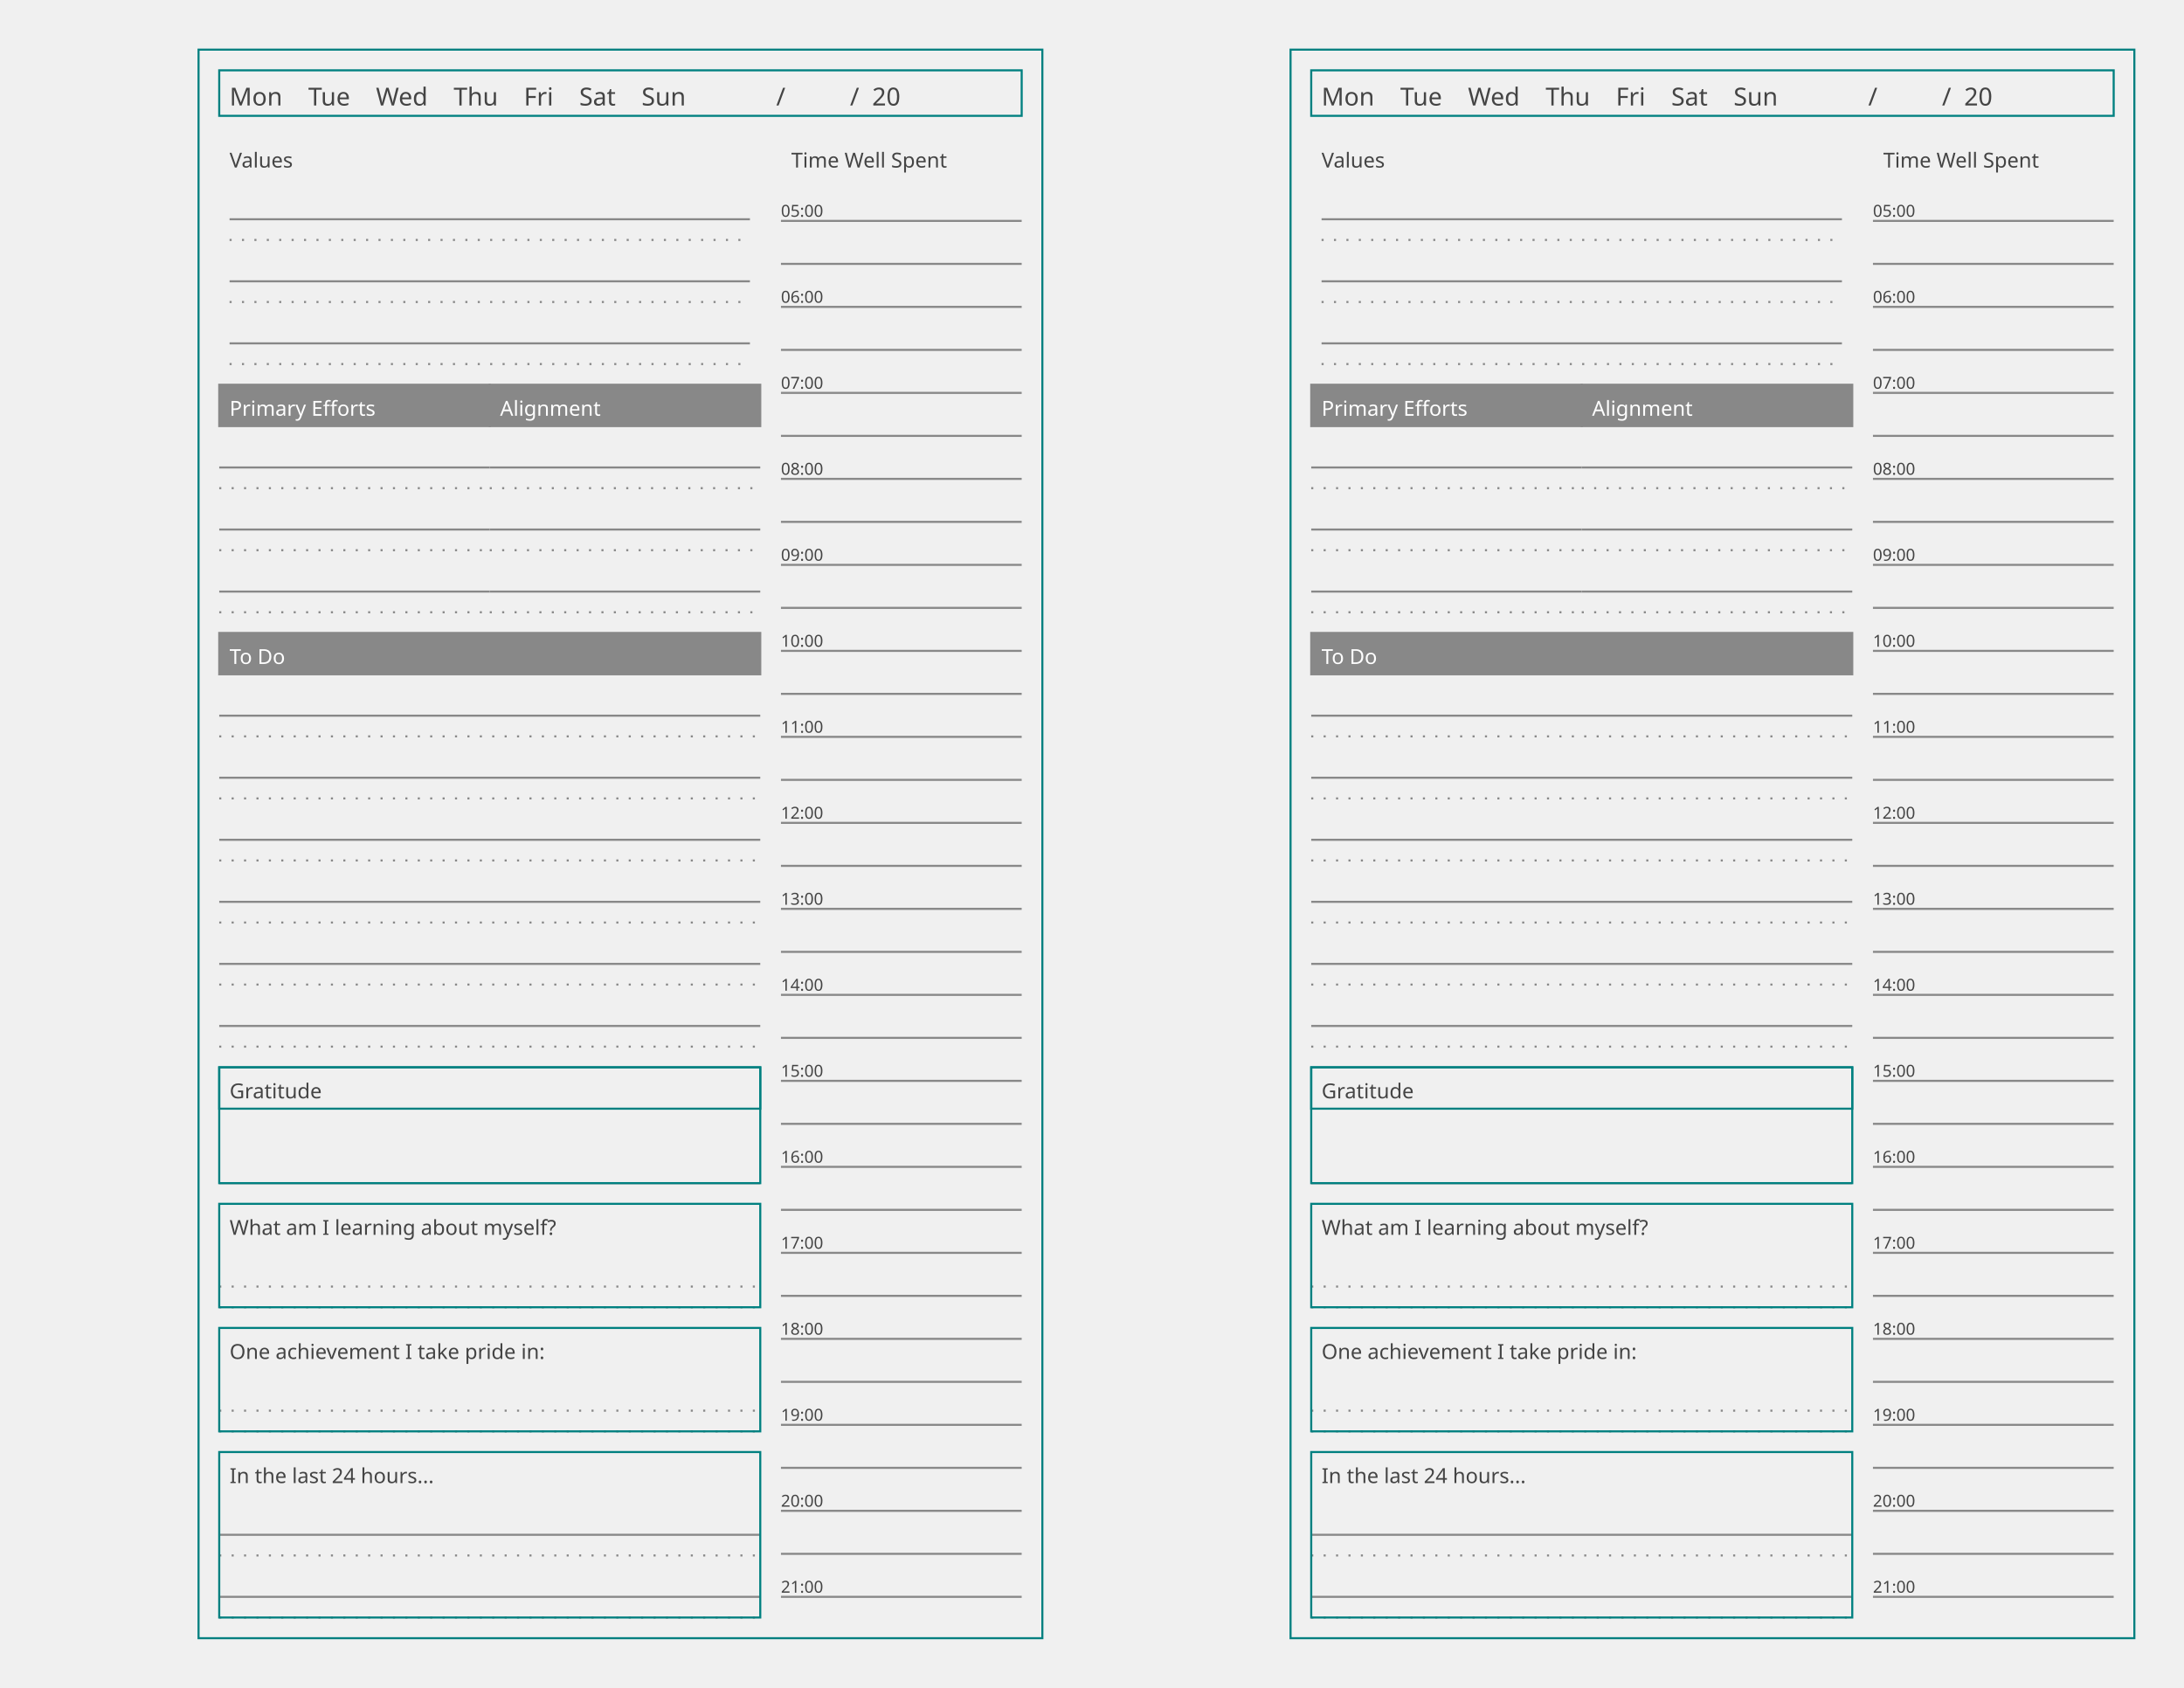
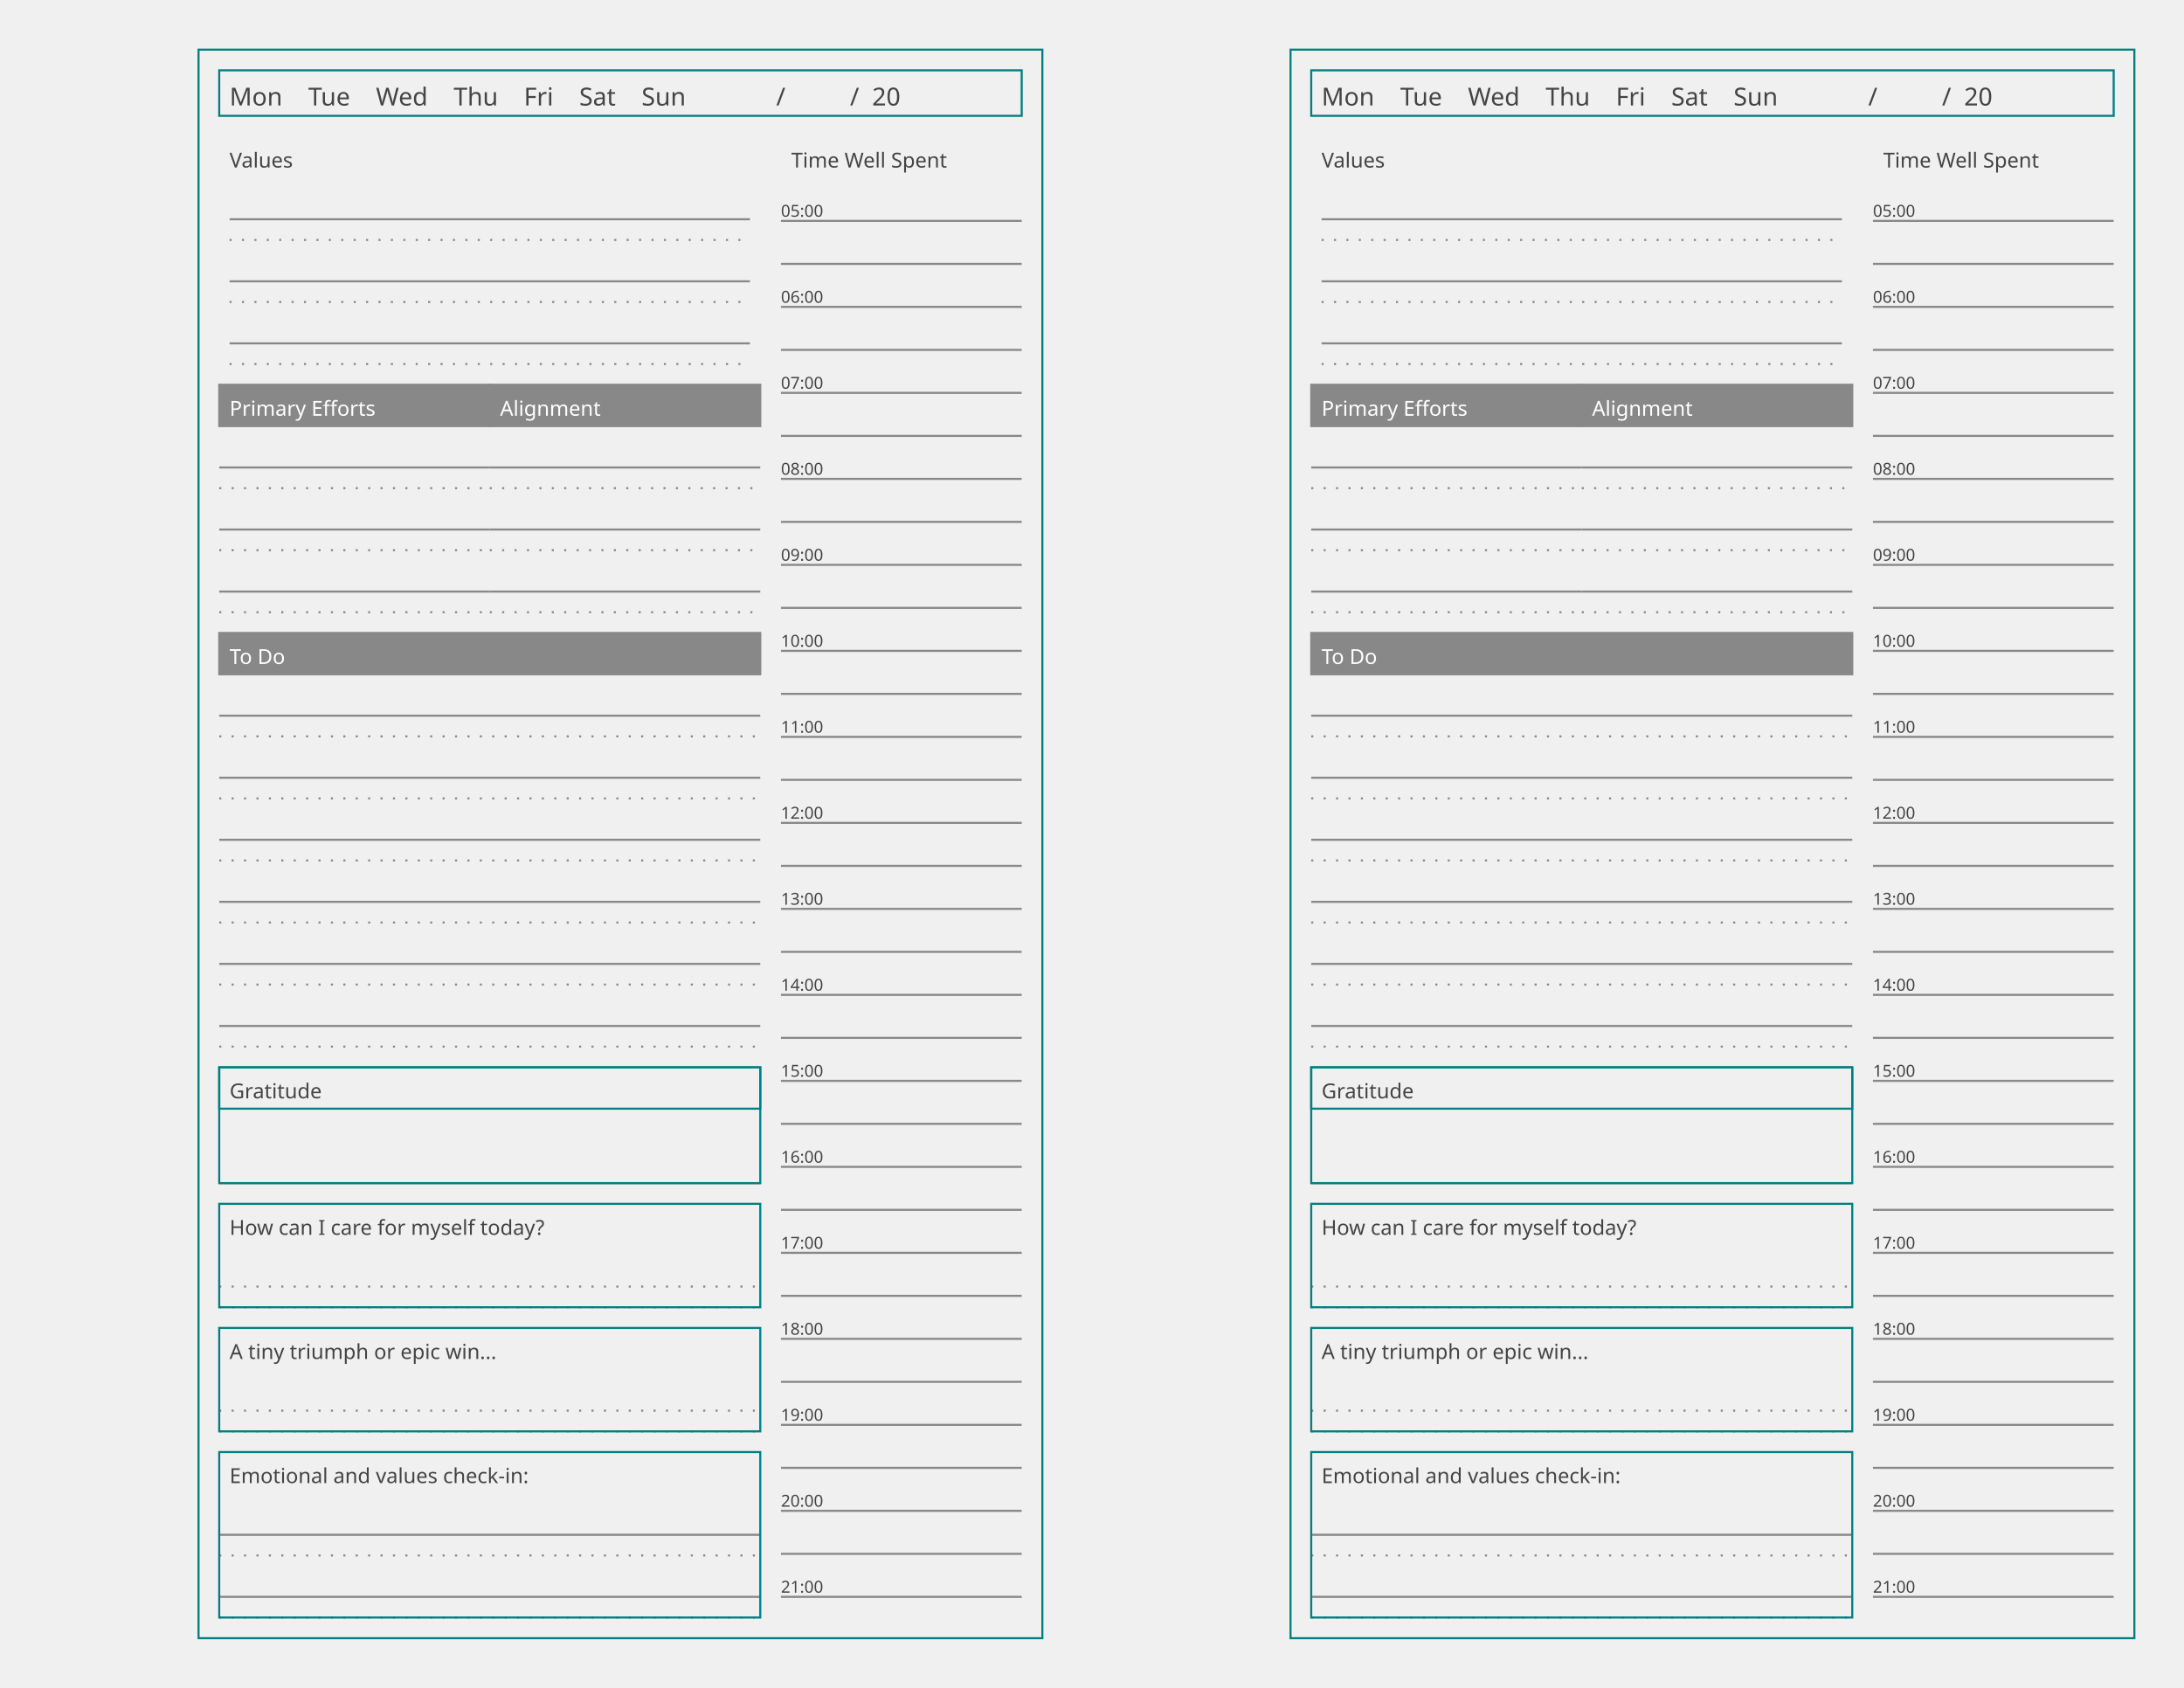
<svg xmlns="http://www.w3.org/2000/svg" baseProfile="tiny" height="8.5in" version="1.2" width="11in">
  <defs />
  <g transform="translate(96, 24.0)">
    <rect fill="none" height="768.0" stroke="#008080" width="408.0" x="0" y="0" />
    <g transform="translate(10, 10)">
      <rect fill="none" height="22" stroke="#008080" stroke-width="1" width="388.0" x="0" y="0" />
      <text alignment-baseline="text-after-edge" fill="#444444" font-family="Trebuchet MS" font-size="12" text-anchor="start" transform="translate(5,17)">Mon    Tue    Wed    Thu    Fri    Sat    Sun              /          /  20          </text>
    </g>
    <g transform="translate(10, 32)">
      <g transform="translate(0,10)">
        <g>
          <g transform="translate(0,0)">
            <text alignment-baseline="text-after-edge" fill="#444444" font-family="Ubuntu Mono" font-size="10" text-anchor="start" transform="translate(5,15)">Values</text>
          </g>
          <g transform="translate(0,20)">
            <g>
              <line stroke="#888888" stroke-dasharray="1,5" stroke-width="1" transform="translate(5,30.0)" x1="0" x2="251.6" y1="0" y2="0" />
              <line stroke="#888888" stroke-dasharray="1,5" stroke-width="1" transform="translate(5,60.0)" x1="0" x2="251.6" y1="0" y2="0" />
              <line stroke="#888888" stroke-dasharray="1,5" stroke-width="1" transform="translate(5,90.0)" x1="0" x2="251.6" y1="0" y2="0" />
            </g>
            <g>
              <line stroke="#888888" stroke-dasharray="1,0" stroke-width="1" transform="translate(5,20.0)" x1="0" x2="251.6" y1="0" y2="0" />
              <line stroke="#888888" stroke-dasharray="1,0" stroke-width="1" transform="translate(5,50.0)" x1="0" x2="251.6" y1="0" y2="0" />
              <line stroke="#888888" stroke-dasharray="1,0" stroke-width="1" transform="translate(5,80.0)" x1="0" x2="251.6" y1="0" y2="0" />
            </g>
          </g>
        </g>
      </g>
      <g transform="translate(0,130)">
        <g>
          <g transform="translate(0,0)">
            <g>
              <g transform="translate(0,0)">
                <rect fill="#888888" height="20" stroke="#888888" stroke-width="1" width="130.8" x="0" y="0" />
                <text alignment-baseline="text-after-edge" fill="#ffffff" font-family="Trebuchet MS" font-size="10" text-anchor="start" transform="translate(5,15)">Primary Efforts</text>
              </g>
              <g transform="translate(0,20)">
                <g>
                  <line stroke="#888888" stroke-dasharray="1,5" stroke-width="1" transform="translate(0,30.0)" x1="0" x2="130.8" y1="0" y2="0" />
                  <line stroke="#888888" stroke-dasharray="1,5" stroke-width="1" transform="translate(0,60.0)" x1="0" x2="130.8" y1="0" y2="0" />
                  <line stroke="#888888" stroke-dasharray="1,5" stroke-width="1" transform="translate(0,90.0)" x1="0" x2="130.8" y1="0" y2="0" />
                </g>
                <g>
                  <line stroke="#888888" stroke-dasharray="1,0" stroke-width="1" transform="translate(0,20.0)" x1="0" x2="130.8" y1="0" y2="0" />
                  <line stroke="#888888" stroke-dasharray="1,0" stroke-width="1" transform="translate(0,50.0)" x1="0" x2="130.8" y1="0" y2="0" />
                  <line stroke="#888888" stroke-dasharray="1,0" stroke-width="1" transform="translate(0,80.0)" x1="0" x2="130.8" y1="0" y2="0" />
                </g>
              </g>
            </g>
          </g>
          <g transform="translate(130.8,0)">
            <g>
              <g transform="translate(0,0)">
                <rect fill="#888888" height="20" stroke="#888888" stroke-width="1" width="130.8" x="0" y="0" />
                <text alignment-baseline="text-after-edge" fill="#ffffff" font-family="Trebuchet MS" font-size="10" text-anchor="start" transform="translate(5,15)">Alignment</text>
              </g>
              <g transform="translate(0,20)">
                <g>
                  <line stroke="#888888" stroke-dasharray="1,5" stroke-width="1" transform="translate(0,30.0)" x1="0" x2="130.8" y1="0" y2="0" />
                  <line stroke="#888888" stroke-dasharray="1,5" stroke-width="1" transform="translate(0,60.0)" x1="0" x2="130.8" y1="0" y2="0" />
                  <line stroke="#888888" stroke-dasharray="1,5" stroke-width="1" transform="translate(0,90.0)" x1="0" x2="130.8" y1="0" y2="0" />
                </g>
                <g>
                  <line stroke="#888888" stroke-dasharray="1,0" stroke-width="1" transform="translate(0,20.0)" x1="0" x2="130.8" y1="0" y2="0" />
                  <line stroke="#888888" stroke-dasharray="1,0" stroke-width="1" transform="translate(0,50.0)" x1="0" x2="130.8" y1="0" y2="0" />
                  <line stroke="#888888" stroke-dasharray="1,0" stroke-width="1" transform="translate(0,80.0)" x1="0" x2="130.8" y1="0" y2="0" />
                </g>
              </g>
            </g>
          </g>
        </g>
      </g>
      <g transform="translate(0,250)">
        <g>
          <g transform="translate(0,0)">
            <rect fill="#888888" height="20" stroke="#888888" stroke-width="1" width="261.6" x="0" y="0" />
            <text alignment-baseline="text-after-edge" fill="#ffffff" font-family="Ubuntu Mono" font-size="10" text-anchor="start" transform="translate(5,15)">To Do</text>
          </g>
          <g transform="translate(0,20)">
            <g>
              <line stroke="#888888" stroke-dasharray="1,5" stroke-width="1" transform="translate(0,30.0)" x1="0" x2="261.6" y1="0" y2="0" />
              <line stroke="#888888" stroke-dasharray="1,5" stroke-width="1" transform="translate(0,60.0)" x1="0" x2="261.6" y1="0" y2="0" />
              <line stroke="#888888" stroke-dasharray="1,5" stroke-width="1" transform="translate(0,90.0)" x1="0" x2="261.6" y1="0" y2="0" />
              <line stroke="#888888" stroke-dasharray="1,5" stroke-width="1" transform="translate(0,120.0)" x1="0" x2="261.6" y1="0" y2="0" />
              <line stroke="#888888" stroke-dasharray="1,5" stroke-width="1" transform="translate(0,150.0)" x1="0" x2="261.6" y1="0" y2="0" />
              <line stroke="#888888" stroke-dasharray="1,5" stroke-width="1" transform="translate(0,180.0)" x1="0" x2="261.6" y1="0" y2="0" />
            </g>
            <g>
              <line stroke="#888888" stroke-dasharray="1,0" stroke-width="1" transform="translate(0,20.0)" x1="0" x2="261.6" y1="0" y2="0" />
              <line stroke="#888888" stroke-dasharray="1,0" stroke-width="1" transform="translate(0,50.0)" x1="0" x2="261.6" y1="0" y2="0" />
              <line stroke="#888888" stroke-dasharray="1,0" stroke-width="1" transform="translate(0,80.0)" x1="0" x2="261.6" y1="0" y2="0" />
              <line stroke="#888888" stroke-dasharray="1,0" stroke-width="1" transform="translate(0,110.0)" x1="0" x2="261.6" y1="0" y2="0" />
              <line stroke="#888888" stroke-dasharray="1,0" stroke-width="1" transform="translate(0,140.0)" x1="0" x2="261.6" y1="0" y2="0" />
              <line stroke="#888888" stroke-dasharray="1,0" stroke-width="1" transform="translate(0,170.0)" x1="0" x2="261.6" y1="0" y2="0" />
            </g>
          </g>
        </g>
      </g>
      <g transform="translate(0,460)">
        <g>
          <g transform="translate(0,0)">
            <rect fill="none" height="20" stroke="#008080" stroke-width="1" width="261.6" x="0" y="0" />
            <text alignment-baseline="text-after-edge" fill="#444444" font-family="Trebuchet MS" font-size="10" text-anchor="start" transform="translate(5,15)">Gratitude</text>
          </g>
          <g transform="translate(0,20)">
            <line stroke="#888888" stroke-dasharray="1,0" stroke-width="1" transform="translate(0,36.0)" x1="0" x2="261.6" y1="0" y2="0" />
          </g>
        </g>
        <rect fill="none" height="56.0" stroke="#008080" stroke-width="1" width="261.6" x="0" y="0" />
      </g>
      <g transform="translate(0,526.0)">
        <g>
          <g transform="translate(0,0)">
-             <text alignment-baseline="text-after-edge" fill="#444444" font-family="Ubuntu Mono" font-size="10" text-anchor="start" transform="translate(5,15)">What am I learning about myself?</text>
+             <text alignment-baseline="text-after-edge" fill="#444444" font-family="Ubuntu Mono" font-size="10" text-anchor="start" transform="translate(5,15)">How can I care for myself today?</text>
          </g>
          <g transform="translate(0,20)">
            <g>
              <line stroke="#888888" stroke-dasharray="1,5" stroke-width="1" transform="translate(0,30.0)" x1="0" x2="261.6" y1="0" y2="0" />
            </g>
            <g>
              <line stroke="#888888" stroke-dasharray="1,5" stroke-width="1" transform="translate(0,20.0)" x1="0" x2="261.6" y1="0" y2="0" />
            </g>
          </g>
        </g>
        <rect fill="none" height="50" stroke="#008080" stroke-width="1" width="261.6" x="0" y="0" />
      </g>
      <g transform="translate(0,586.0)">
        <g>
          <g transform="translate(0,0)">
-             <text alignment-baseline="text-after-edge" fill="#444444" font-family="Ubuntu Mono" font-size="10" text-anchor="start" transform="translate(5,15)">One achievement I take pride in:</text>
+             <text alignment-baseline="text-after-edge" fill="#444444" font-family="Ubuntu Mono" font-size="10" text-anchor="start" transform="translate(5,15)">A tiny triumph or epic win...</text>
          </g>
          <g transform="translate(0,20)">
            <g>
              <line stroke="#888888" stroke-dasharray="1,5" stroke-width="1" transform="translate(0,30.0)" x1="0" x2="261.6" y1="0" y2="0" />
            </g>
            <g>
              <line stroke="#888888" stroke-dasharray="1,5" stroke-width="1" transform="translate(0,20.0)" x1="0" x2="261.6" y1="0" y2="0" />
            </g>
          </g>
        </g>
        <rect fill="none" height="50" stroke="#008080" stroke-width="1" width="261.6" x="0" y="0" />
      </g>
      <g transform="translate(0,646.0)">
        <g>
          <g transform="translate(0,0)">
-             <text alignment-baseline="text-after-edge" fill="#444444" font-family="Ubuntu Mono" font-size="10" text-anchor="start" transform="translate(5,15)">In the last 24 hours...</text>
+             <text alignment-baseline="text-after-edge" fill="#444444" font-family="Ubuntu Mono" font-size="10" text-anchor="start" transform="translate(5,15)">Emotional and values check-in:</text>
          </g>
          <g transform="translate(0,20)">
            <g>
              <line stroke="#888888" stroke-dasharray="1,5" stroke-width="1" transform="translate(0,30.0)" x1="0" x2="261.6" y1="0" y2="0" />
              <line stroke="#888888" stroke-dasharray="1,5" stroke-width="1" transform="translate(0,60.0)" x1="0" x2="261.6" y1="0" y2="0" />
            </g>
            <g>
              <line stroke="#888888" stroke-dasharray="1,0" stroke-width="1" transform="translate(0,20.0)" x1="0" x2="261.6" y1="0" y2="0" />
              <line stroke="#888888" stroke-dasharray="1,0" stroke-width="1" transform="translate(0,50.0)" x1="0" x2="261.6" y1="0" y2="0" />
            </g>
          </g>
        </g>
        <rect fill="none" height="80" stroke="#008080" stroke-width="1" width="261.6" x="0" y="0" />
      </g>
    </g>
    <g transform="translate(281.6,32)">
      <g>
        <rect fill="none" height="20" stroke="none" width="116.4" x="0" y="10" />
        <text alignment-baseline="text-after-edge" fill="#444444" font-family="Ubuntu Mono" font-size="10" text-anchor="start" x="5" y="25">Time Well Spent</text>
      </g>
      <g>
        <text alignment-baseline="text-after-edge" fill="#444444" font-family="Ubuntu Mono" font-size="8" text-anchor="start" x="0" y="48.788">05:00</text>
        <line stroke="#888888" x1="0" x2="116.4" y1="50.788" y2="50.788" />
        <line stroke="#888888" x1="0" x2="116.4" y1="71.576" y2="71.576" />
        <text alignment-baseline="text-after-edge" fill="#444444" font-family="Ubuntu Mono" font-size="8" text-anchor="start" x="0" y="90.364">06:00</text>
        <line stroke="#888888" x1="0" x2="116.4" y1="92.364" y2="92.364" />
        <line stroke="#888888" x1="0" x2="116.4" y1="113.152" y2="113.152" />
        <text alignment-baseline="text-after-edge" fill="#444444" font-family="Ubuntu Mono" font-size="8" text-anchor="start" x="0" y="131.939">07:00</text>
        <line stroke="#888888" x1="0" x2="116.4" y1="133.939" y2="133.939" />
        <line stroke="#888888" x1="0" x2="116.4" y1="154.727" y2="154.727" />
        <text alignment-baseline="text-after-edge" fill="#444444" font-family="Ubuntu Mono" font-size="8" text-anchor="start" x="0" y="173.515">08:00</text>
        <line stroke="#888888" x1="0" x2="116.4" y1="175.515" y2="175.515" />
        <line stroke="#888888" x1="0" x2="116.4" y1="196.303" y2="196.303" />
        <text alignment-baseline="text-after-edge" fill="#444444" font-family="Ubuntu Mono" font-size="8" text-anchor="start" x="0" y="215.091">09:00</text>
        <line stroke="#888888" x1="0" x2="116.4" y1="217.091" y2="217.091" />
        <line stroke="#888888" x1="0" x2="116.4" y1="237.879" y2="237.879" />
        <text alignment-baseline="text-after-edge" fill="#444444" font-family="Ubuntu Mono" font-size="8" text-anchor="start" x="0" y="256.667">10:00</text>
        <line stroke="#888888" x1="0" x2="116.4" y1="258.667" y2="258.667" />
        <line stroke="#888888" x1="0" x2="116.4" y1="279.455" y2="279.455" />
        <text alignment-baseline="text-after-edge" fill="#444444" font-family="Ubuntu Mono" font-size="8" text-anchor="start" x="0" y="298.242">11:00</text>
        <line stroke="#888888" x1="0" x2="116.4" y1="300.242" y2="300.242" />
        <line stroke="#888888" x1="0" x2="116.4" y1="321.03" y2="321.03" />
        <text alignment-baseline="text-after-edge" fill="#444444" font-family="Ubuntu Mono" font-size="8" text-anchor="start" x="0" y="339.818">12:00</text>
        <line stroke="#888888" x1="0" x2="116.4" y1="341.818" y2="341.818" />
        <line stroke="#888888" x1="0" x2="116.4" y1="362.606" y2="362.606" />
        <text alignment-baseline="text-after-edge" fill="#444444" font-family="Ubuntu Mono" font-size="8" text-anchor="start" x="0" y="381.394">13:00</text>
        <line stroke="#888888" x1="0" x2="116.4" y1="383.394" y2="383.394" />
        <line stroke="#888888" x1="0" x2="116.4" y1="404.182" y2="404.182" />
        <text alignment-baseline="text-after-edge" fill="#444444" font-family="Ubuntu Mono" font-size="8" text-anchor="start" x="0" y="422.97">14:00</text>
        <line stroke="#888888" x1="0" x2="116.4" y1="424.97" y2="424.97" />
        <line stroke="#888888" x1="0" x2="116.4" y1="445.758" y2="445.758" />
        <text alignment-baseline="text-after-edge" fill="#444444" font-family="Ubuntu Mono" font-size="8" text-anchor="start" x="0" y="464.545">15:00</text>
        <line stroke="#888888" x1="0" x2="116.4" y1="466.545" y2="466.545" />
        <line stroke="#888888" x1="0" x2="116.4" y1="487.333" y2="487.333" />
        <text alignment-baseline="text-after-edge" fill="#444444" font-family="Ubuntu Mono" font-size="8" text-anchor="start" x="0" y="506.121">16:00</text>
        <line stroke="#888888" x1="0" x2="116.4" y1="508.121" y2="508.121" />
        <line stroke="#888888" x1="0" x2="116.4" y1="528.909" y2="528.909" />
        <text alignment-baseline="text-after-edge" fill="#444444" font-family="Ubuntu Mono" font-size="8" text-anchor="start" x="0" y="547.697">17:00</text>
        <line stroke="#888888" x1="0" x2="116.4" y1="549.697" y2="549.697" />
        <line stroke="#888888" x1="0" x2="116.4" y1="570.485" y2="570.485" />
        <text alignment-baseline="text-after-edge" fill="#444444" font-family="Ubuntu Mono" font-size="8" text-anchor="start" x="0" y="589.273">18:00</text>
        <line stroke="#888888" x1="0" x2="116.4" y1="591.273" y2="591.273" />
        <line stroke="#888888" x1="0" x2="116.4" y1="612.061" y2="612.061" />
        <text alignment-baseline="text-after-edge" fill="#444444" font-family="Ubuntu Mono" font-size="8" text-anchor="start" x="0" y="630.848">19:00</text>
        <line stroke="#888888" x1="0" x2="116.4" y1="632.848" y2="632.848" />
        <line stroke="#888888" x1="0" x2="116.4" y1="653.636" y2="653.636" />
        <text alignment-baseline="text-after-edge" fill="#444444" font-family="Ubuntu Mono" font-size="8" text-anchor="start" x="0" y="672.424">20:00</text>
        <line stroke="#888888" x1="0" x2="116.4" y1="674.424" y2="674.424" />
        <line stroke="#888888" x1="0" x2="116.4" y1="695.212" y2="695.212" />
        <text alignment-baseline="text-after-edge" fill="#444444" font-family="Ubuntu Mono" font-size="8" text-anchor="start" x="0" y="714.0">21:00</text>
        <line stroke="#888888" x1="0" x2="116.4" y1="716.0" y2="716.0" />
      </g>
    </g>
  </g>
  <g transform="translate(624.0, 24.0)">
    <rect fill="none" height="768.0" stroke="#008080" width="408.0" x="0" y="0" />
    <g transform="translate(10, 10)">
      <rect fill="none" height="22" stroke="#008080" stroke-width="1" width="388.0" x="0" y="0" />
      <text alignment-baseline="text-after-edge" fill="#444444" font-family="Trebuchet MS" font-size="12" text-anchor="start" transform="translate(5,17)">Mon    Tue    Wed    Thu    Fri    Sat    Sun              /          /  20          </text>
    </g>
    <g transform="translate(10, 32)">
      <g transform="translate(0,10)">
        <g>
          <g transform="translate(0,0)">
            <text alignment-baseline="text-after-edge" fill="#444444" font-family="Ubuntu Mono" font-size="10" text-anchor="start" transform="translate(5,15)">Values</text>
          </g>
          <g transform="translate(0,20)">
            <g>
              <line stroke="#888888" stroke-dasharray="1,5" stroke-width="1" transform="translate(5,30.0)" x1="0" x2="251.6" y1="0" y2="0" />
              <line stroke="#888888" stroke-dasharray="1,5" stroke-width="1" transform="translate(5,60.0)" x1="0" x2="251.6" y1="0" y2="0" />
              <line stroke="#888888" stroke-dasharray="1,5" stroke-width="1" transform="translate(5,90.0)" x1="0" x2="251.6" y1="0" y2="0" />
            </g>
            <g>
              <line stroke="#888888" stroke-dasharray="1,0" stroke-width="1" transform="translate(5,20.0)" x1="0" x2="251.6" y1="0" y2="0" />
              <line stroke="#888888" stroke-dasharray="1,0" stroke-width="1" transform="translate(5,50.0)" x1="0" x2="251.6" y1="0" y2="0" />
              <line stroke="#888888" stroke-dasharray="1,0" stroke-width="1" transform="translate(5,80.0)" x1="0" x2="251.6" y1="0" y2="0" />
            </g>
          </g>
        </g>
      </g>
      <g transform="translate(0,130)">
        <g>
          <g transform="translate(0,0)">
            <g>
              <g transform="translate(0,0)">
                <rect fill="#888888" height="20" stroke="#888888" stroke-width="1" width="130.8" x="0" y="0" />
                <text alignment-baseline="text-after-edge" fill="#ffffff" font-family="Trebuchet MS" font-size="10" text-anchor="start" transform="translate(5,15)">Primary Efforts</text>
              </g>
              <g transform="translate(0,20)">
                <g>
                  <line stroke="#888888" stroke-dasharray="1,5" stroke-width="1" transform="translate(0,30.0)" x1="0" x2="130.8" y1="0" y2="0" />
                  <line stroke="#888888" stroke-dasharray="1,5" stroke-width="1" transform="translate(0,60.0)" x1="0" x2="130.8" y1="0" y2="0" />
                  <line stroke="#888888" stroke-dasharray="1,5" stroke-width="1" transform="translate(0,90.0)" x1="0" x2="130.8" y1="0" y2="0" />
                </g>
                <g>
                  <line stroke="#888888" stroke-dasharray="1,0" stroke-width="1" transform="translate(0,20.0)" x1="0" x2="130.8" y1="0" y2="0" />
                  <line stroke="#888888" stroke-dasharray="1,0" stroke-width="1" transform="translate(0,50.0)" x1="0" x2="130.8" y1="0" y2="0" />
                  <line stroke="#888888" stroke-dasharray="1,0" stroke-width="1" transform="translate(0,80.0)" x1="0" x2="130.8" y1="0" y2="0" />
                </g>
              </g>
            </g>
          </g>
          <g transform="translate(130.8,0)">
            <g>
              <g transform="translate(0,0)">
                <rect fill="#888888" height="20" stroke="#888888" stroke-width="1" width="130.8" x="0" y="0" />
                <text alignment-baseline="text-after-edge" fill="#ffffff" font-family="Trebuchet MS" font-size="10" text-anchor="start" transform="translate(5,15)">Alignment</text>
              </g>
              <g transform="translate(0,20)">
                <g>
                  <line stroke="#888888" stroke-dasharray="1,5" stroke-width="1" transform="translate(0,30.0)" x1="0" x2="130.8" y1="0" y2="0" />
                  <line stroke="#888888" stroke-dasharray="1,5" stroke-width="1" transform="translate(0,60.0)" x1="0" x2="130.8" y1="0" y2="0" />
                  <line stroke="#888888" stroke-dasharray="1,5" stroke-width="1" transform="translate(0,90.0)" x1="0" x2="130.8" y1="0" y2="0" />
                </g>
                <g>
                  <line stroke="#888888" stroke-dasharray="1,0" stroke-width="1" transform="translate(0,20.0)" x1="0" x2="130.8" y1="0" y2="0" />
                  <line stroke="#888888" stroke-dasharray="1,0" stroke-width="1" transform="translate(0,50.0)" x1="0" x2="130.8" y1="0" y2="0" />
                  <line stroke="#888888" stroke-dasharray="1,0" stroke-width="1" transform="translate(0,80.0)" x1="0" x2="130.8" y1="0" y2="0" />
                </g>
              </g>
            </g>
          </g>
        </g>
      </g>
      <g transform="translate(0,250)">
        <g>
          <g transform="translate(0,0)">
            <rect fill="#888888" height="20" stroke="#888888" stroke-width="1" width="261.6" x="0" y="0" />
            <text alignment-baseline="text-after-edge" fill="#ffffff" font-family="Ubuntu Mono" font-size="10" text-anchor="start" transform="translate(5,15)">To Do</text>
          </g>
          <g transform="translate(0,20)">
            <g>
              <line stroke="#888888" stroke-dasharray="1,5" stroke-width="1" transform="translate(0,30.0)" x1="0" x2="261.6" y1="0" y2="0" />
              <line stroke="#888888" stroke-dasharray="1,5" stroke-width="1" transform="translate(0,60.0)" x1="0" x2="261.6" y1="0" y2="0" />
              <line stroke="#888888" stroke-dasharray="1,5" stroke-width="1" transform="translate(0,90.0)" x1="0" x2="261.6" y1="0" y2="0" />
              <line stroke="#888888" stroke-dasharray="1,5" stroke-width="1" transform="translate(0,120.0)" x1="0" x2="261.6" y1="0" y2="0" />
              <line stroke="#888888" stroke-dasharray="1,5" stroke-width="1" transform="translate(0,150.0)" x1="0" x2="261.6" y1="0" y2="0" />
              <line stroke="#888888" stroke-dasharray="1,5" stroke-width="1" transform="translate(0,180.0)" x1="0" x2="261.6" y1="0" y2="0" />
            </g>
            <g>
              <line stroke="#888888" stroke-dasharray="1,0" stroke-width="1" transform="translate(0,20.0)" x1="0" x2="261.6" y1="0" y2="0" />
              <line stroke="#888888" stroke-dasharray="1,0" stroke-width="1" transform="translate(0,50.0)" x1="0" x2="261.6" y1="0" y2="0" />
              <line stroke="#888888" stroke-dasharray="1,0" stroke-width="1" transform="translate(0,80.0)" x1="0" x2="261.6" y1="0" y2="0" />
              <line stroke="#888888" stroke-dasharray="1,0" stroke-width="1" transform="translate(0,110.0)" x1="0" x2="261.6" y1="0" y2="0" />
              <line stroke="#888888" stroke-dasharray="1,0" stroke-width="1" transform="translate(0,140.0)" x1="0" x2="261.6" y1="0" y2="0" />
              <line stroke="#888888" stroke-dasharray="1,0" stroke-width="1" transform="translate(0,170.0)" x1="0" x2="261.6" y1="0" y2="0" />
            </g>
          </g>
        </g>
      </g>
      <g transform="translate(0,460)">
        <g>
          <g transform="translate(0,0)">
            <rect fill="none" height="20" stroke="#008080" stroke-width="1" width="261.6" x="0" y="0" />
            <text alignment-baseline="text-after-edge" fill="#444444" font-family="Trebuchet MS" font-size="10" text-anchor="start" transform="translate(5,15)">Gratitude</text>
          </g>
          <g transform="translate(0,20)">
            <line stroke="#888888" stroke-dasharray="1,0" stroke-width="1" transform="translate(0,36.0)" x1="0" x2="261.6" y1="0" y2="0" />
          </g>
        </g>
        <rect fill="none" height="56.0" stroke="#008080" stroke-width="1" width="261.6" x="0" y="0" />
      </g>
      <g transform="translate(0,526.0)">
        <g>
          <g transform="translate(0,0)">
-             <text alignment-baseline="text-after-edge" fill="#444444" font-family="Ubuntu Mono" font-size="10" text-anchor="start" transform="translate(5,15)">What am I learning about myself?</text>
+             <text alignment-baseline="text-after-edge" fill="#444444" font-family="Ubuntu Mono" font-size="10" text-anchor="start" transform="translate(5,15)">How can I care for myself today?</text>
          </g>
          <g transform="translate(0,20)">
            <g>
              <line stroke="#888888" stroke-dasharray="1,5" stroke-width="1" transform="translate(0,30.0)" x1="0" x2="261.6" y1="0" y2="0" />
            </g>
            <g>
              <line stroke="#888888" stroke-dasharray="1,5" stroke-width="1" transform="translate(0,20.0)" x1="0" x2="261.6" y1="0" y2="0" />
            </g>
          </g>
        </g>
        <rect fill="none" height="50" stroke="#008080" stroke-width="1" width="261.6" x="0" y="0" />
      </g>
      <g transform="translate(0,586.0)">
        <g>
          <g transform="translate(0,0)">
-             <text alignment-baseline="text-after-edge" fill="#444444" font-family="Ubuntu Mono" font-size="10" text-anchor="start" transform="translate(5,15)">One achievement I take pride in:</text>
+             <text alignment-baseline="text-after-edge" fill="#444444" font-family="Ubuntu Mono" font-size="10" text-anchor="start" transform="translate(5,15)">A tiny triumph or epic win...</text>
          </g>
          <g transform="translate(0,20)">
            <g>
              <line stroke="#888888" stroke-dasharray="1,5" stroke-width="1" transform="translate(0,30.0)" x1="0" x2="261.6" y1="0" y2="0" />
            </g>
            <g>
              <line stroke="#888888" stroke-dasharray="1,5" stroke-width="1" transform="translate(0,20.0)" x1="0" x2="261.6" y1="0" y2="0" />
            </g>
          </g>
        </g>
        <rect fill="none" height="50" stroke="#008080" stroke-width="1" width="261.6" x="0" y="0" />
      </g>
      <g transform="translate(0,646.0)">
        <g>
          <g transform="translate(0,0)">
-             <text alignment-baseline="text-after-edge" fill="#444444" font-family="Ubuntu Mono" font-size="10" text-anchor="start" transform="translate(5,15)">In the last 24 hours...</text>
+             <text alignment-baseline="text-after-edge" fill="#444444" font-family="Ubuntu Mono" font-size="10" text-anchor="start" transform="translate(5,15)">Emotional and values check-in:</text>
          </g>
          <g transform="translate(0,20)">
            <g>
              <line stroke="#888888" stroke-dasharray="1,5" stroke-width="1" transform="translate(0,30.0)" x1="0" x2="261.6" y1="0" y2="0" />
              <line stroke="#888888" stroke-dasharray="1,5" stroke-width="1" transform="translate(0,60.0)" x1="0" x2="261.6" y1="0" y2="0" />
            </g>
            <g>
              <line stroke="#888888" stroke-dasharray="1,0" stroke-width="1" transform="translate(0,20.0)" x1="0" x2="261.6" y1="0" y2="0" />
              <line stroke="#888888" stroke-dasharray="1,0" stroke-width="1" transform="translate(0,50.0)" x1="0" x2="261.6" y1="0" y2="0" />
            </g>
          </g>
        </g>
        <rect fill="none" height="80" stroke="#008080" stroke-width="1" width="261.6" x="0" y="0" />
      </g>
    </g>
    <g transform="translate(281.6,32)">
      <g>
        <rect fill="none" height="20" stroke="none" width="116.4" x="0" y="10" />
        <text alignment-baseline="text-after-edge" fill="#444444" font-family="Ubuntu Mono" font-size="10" text-anchor="start" x="5" y="25">Time Well Spent</text>
      </g>
      <g>
        <text alignment-baseline="text-after-edge" fill="#444444" font-family="Ubuntu Mono" font-size="8" text-anchor="start" x="0" y="48.788">05:00</text>
        <line stroke="#888888" x1="0" x2="116.4" y1="50.788" y2="50.788" />
        <line stroke="#888888" x1="0" x2="116.4" y1="71.576" y2="71.576" />
        <text alignment-baseline="text-after-edge" fill="#444444" font-family="Ubuntu Mono" font-size="8" text-anchor="start" x="0" y="90.364">06:00</text>
        <line stroke="#888888" x1="0" x2="116.4" y1="92.364" y2="92.364" />
        <line stroke="#888888" x1="0" x2="116.4" y1="113.152" y2="113.152" />
        <text alignment-baseline="text-after-edge" fill="#444444" font-family="Ubuntu Mono" font-size="8" text-anchor="start" x="0" y="131.939">07:00</text>
        <line stroke="#888888" x1="0" x2="116.4" y1="133.939" y2="133.939" />
        <line stroke="#888888" x1="0" x2="116.4" y1="154.727" y2="154.727" />
        <text alignment-baseline="text-after-edge" fill="#444444" font-family="Ubuntu Mono" font-size="8" text-anchor="start" x="0" y="173.515">08:00</text>
        <line stroke="#888888" x1="0" x2="116.4" y1="175.515" y2="175.515" />
        <line stroke="#888888" x1="0" x2="116.4" y1="196.303" y2="196.303" />
        <text alignment-baseline="text-after-edge" fill="#444444" font-family="Ubuntu Mono" font-size="8" text-anchor="start" x="0" y="215.091">09:00</text>
        <line stroke="#888888" x1="0" x2="116.4" y1="217.091" y2="217.091" />
        <line stroke="#888888" x1="0" x2="116.4" y1="237.879" y2="237.879" />
        <text alignment-baseline="text-after-edge" fill="#444444" font-family="Ubuntu Mono" font-size="8" text-anchor="start" x="0" y="256.667">10:00</text>
        <line stroke="#888888" x1="0" x2="116.4" y1="258.667" y2="258.667" />
        <line stroke="#888888" x1="0" x2="116.4" y1="279.455" y2="279.455" />
        <text alignment-baseline="text-after-edge" fill="#444444" font-family="Ubuntu Mono" font-size="8" text-anchor="start" x="0" y="298.242">11:00</text>
        <line stroke="#888888" x1="0" x2="116.4" y1="300.242" y2="300.242" />
        <line stroke="#888888" x1="0" x2="116.4" y1="321.03" y2="321.03" />
        <text alignment-baseline="text-after-edge" fill="#444444" font-family="Ubuntu Mono" font-size="8" text-anchor="start" x="0" y="339.818">12:00</text>
        <line stroke="#888888" x1="0" x2="116.4" y1="341.818" y2="341.818" />
        <line stroke="#888888" x1="0" x2="116.4" y1="362.606" y2="362.606" />
        <text alignment-baseline="text-after-edge" fill="#444444" font-family="Ubuntu Mono" font-size="8" text-anchor="start" x="0" y="381.394">13:00</text>
        <line stroke="#888888" x1="0" x2="116.4" y1="383.394" y2="383.394" />
        <line stroke="#888888" x1="0" x2="116.4" y1="404.182" y2="404.182" />
        <text alignment-baseline="text-after-edge" fill="#444444" font-family="Ubuntu Mono" font-size="8" text-anchor="start" x="0" y="422.97">14:00</text>
        <line stroke="#888888" x1="0" x2="116.4" y1="424.97" y2="424.97" />
        <line stroke="#888888" x1="0" x2="116.4" y1="445.758" y2="445.758" />
        <text alignment-baseline="text-after-edge" fill="#444444" font-family="Ubuntu Mono" font-size="8" text-anchor="start" x="0" y="464.545">15:00</text>
        <line stroke="#888888" x1="0" x2="116.4" y1="466.545" y2="466.545" />
        <line stroke="#888888" x1="0" x2="116.4" y1="487.333" y2="487.333" />
        <text alignment-baseline="text-after-edge" fill="#444444" font-family="Ubuntu Mono" font-size="8" text-anchor="start" x="0" y="506.121">16:00</text>
        <line stroke="#888888" x1="0" x2="116.4" y1="508.121" y2="508.121" />
        <line stroke="#888888" x1="0" x2="116.4" y1="528.909" y2="528.909" />
        <text alignment-baseline="text-after-edge" fill="#444444" font-family="Ubuntu Mono" font-size="8" text-anchor="start" x="0" y="547.697">17:00</text>
        <line stroke="#888888" x1="0" x2="116.4" y1="549.697" y2="549.697" />
        <line stroke="#888888" x1="0" x2="116.4" y1="570.485" y2="570.485" />
        <text alignment-baseline="text-after-edge" fill="#444444" font-family="Ubuntu Mono" font-size="8" text-anchor="start" x="0" y="589.273">18:00</text>
        <line stroke="#888888" x1="0" x2="116.4" y1="591.273" y2="591.273" />
        <line stroke="#888888" x1="0" x2="116.4" y1="612.061" y2="612.061" />
        <text alignment-baseline="text-after-edge" fill="#444444" font-family="Ubuntu Mono" font-size="8" text-anchor="start" x="0" y="630.848">19:00</text>
        <line stroke="#888888" x1="0" x2="116.4" y1="632.848" y2="632.848" />
        <line stroke="#888888" x1="0" x2="116.4" y1="653.636" y2="653.636" />
        <text alignment-baseline="text-after-edge" fill="#444444" font-family="Ubuntu Mono" font-size="8" text-anchor="start" x="0" y="672.424">20:00</text>
        <line stroke="#888888" x1="0" x2="116.4" y1="674.424" y2="674.424" />
        <line stroke="#888888" x1="0" x2="116.4" y1="695.212" y2="695.212" />
        <text alignment-baseline="text-after-edge" fill="#444444" font-family="Ubuntu Mono" font-size="8" text-anchor="start" x="0" y="714.0">21:00</text>
        <line stroke="#888888" x1="0" x2="116.4" y1="716.0" y2="716.0" />
      </g>
    </g>
  </g>
</svg>
